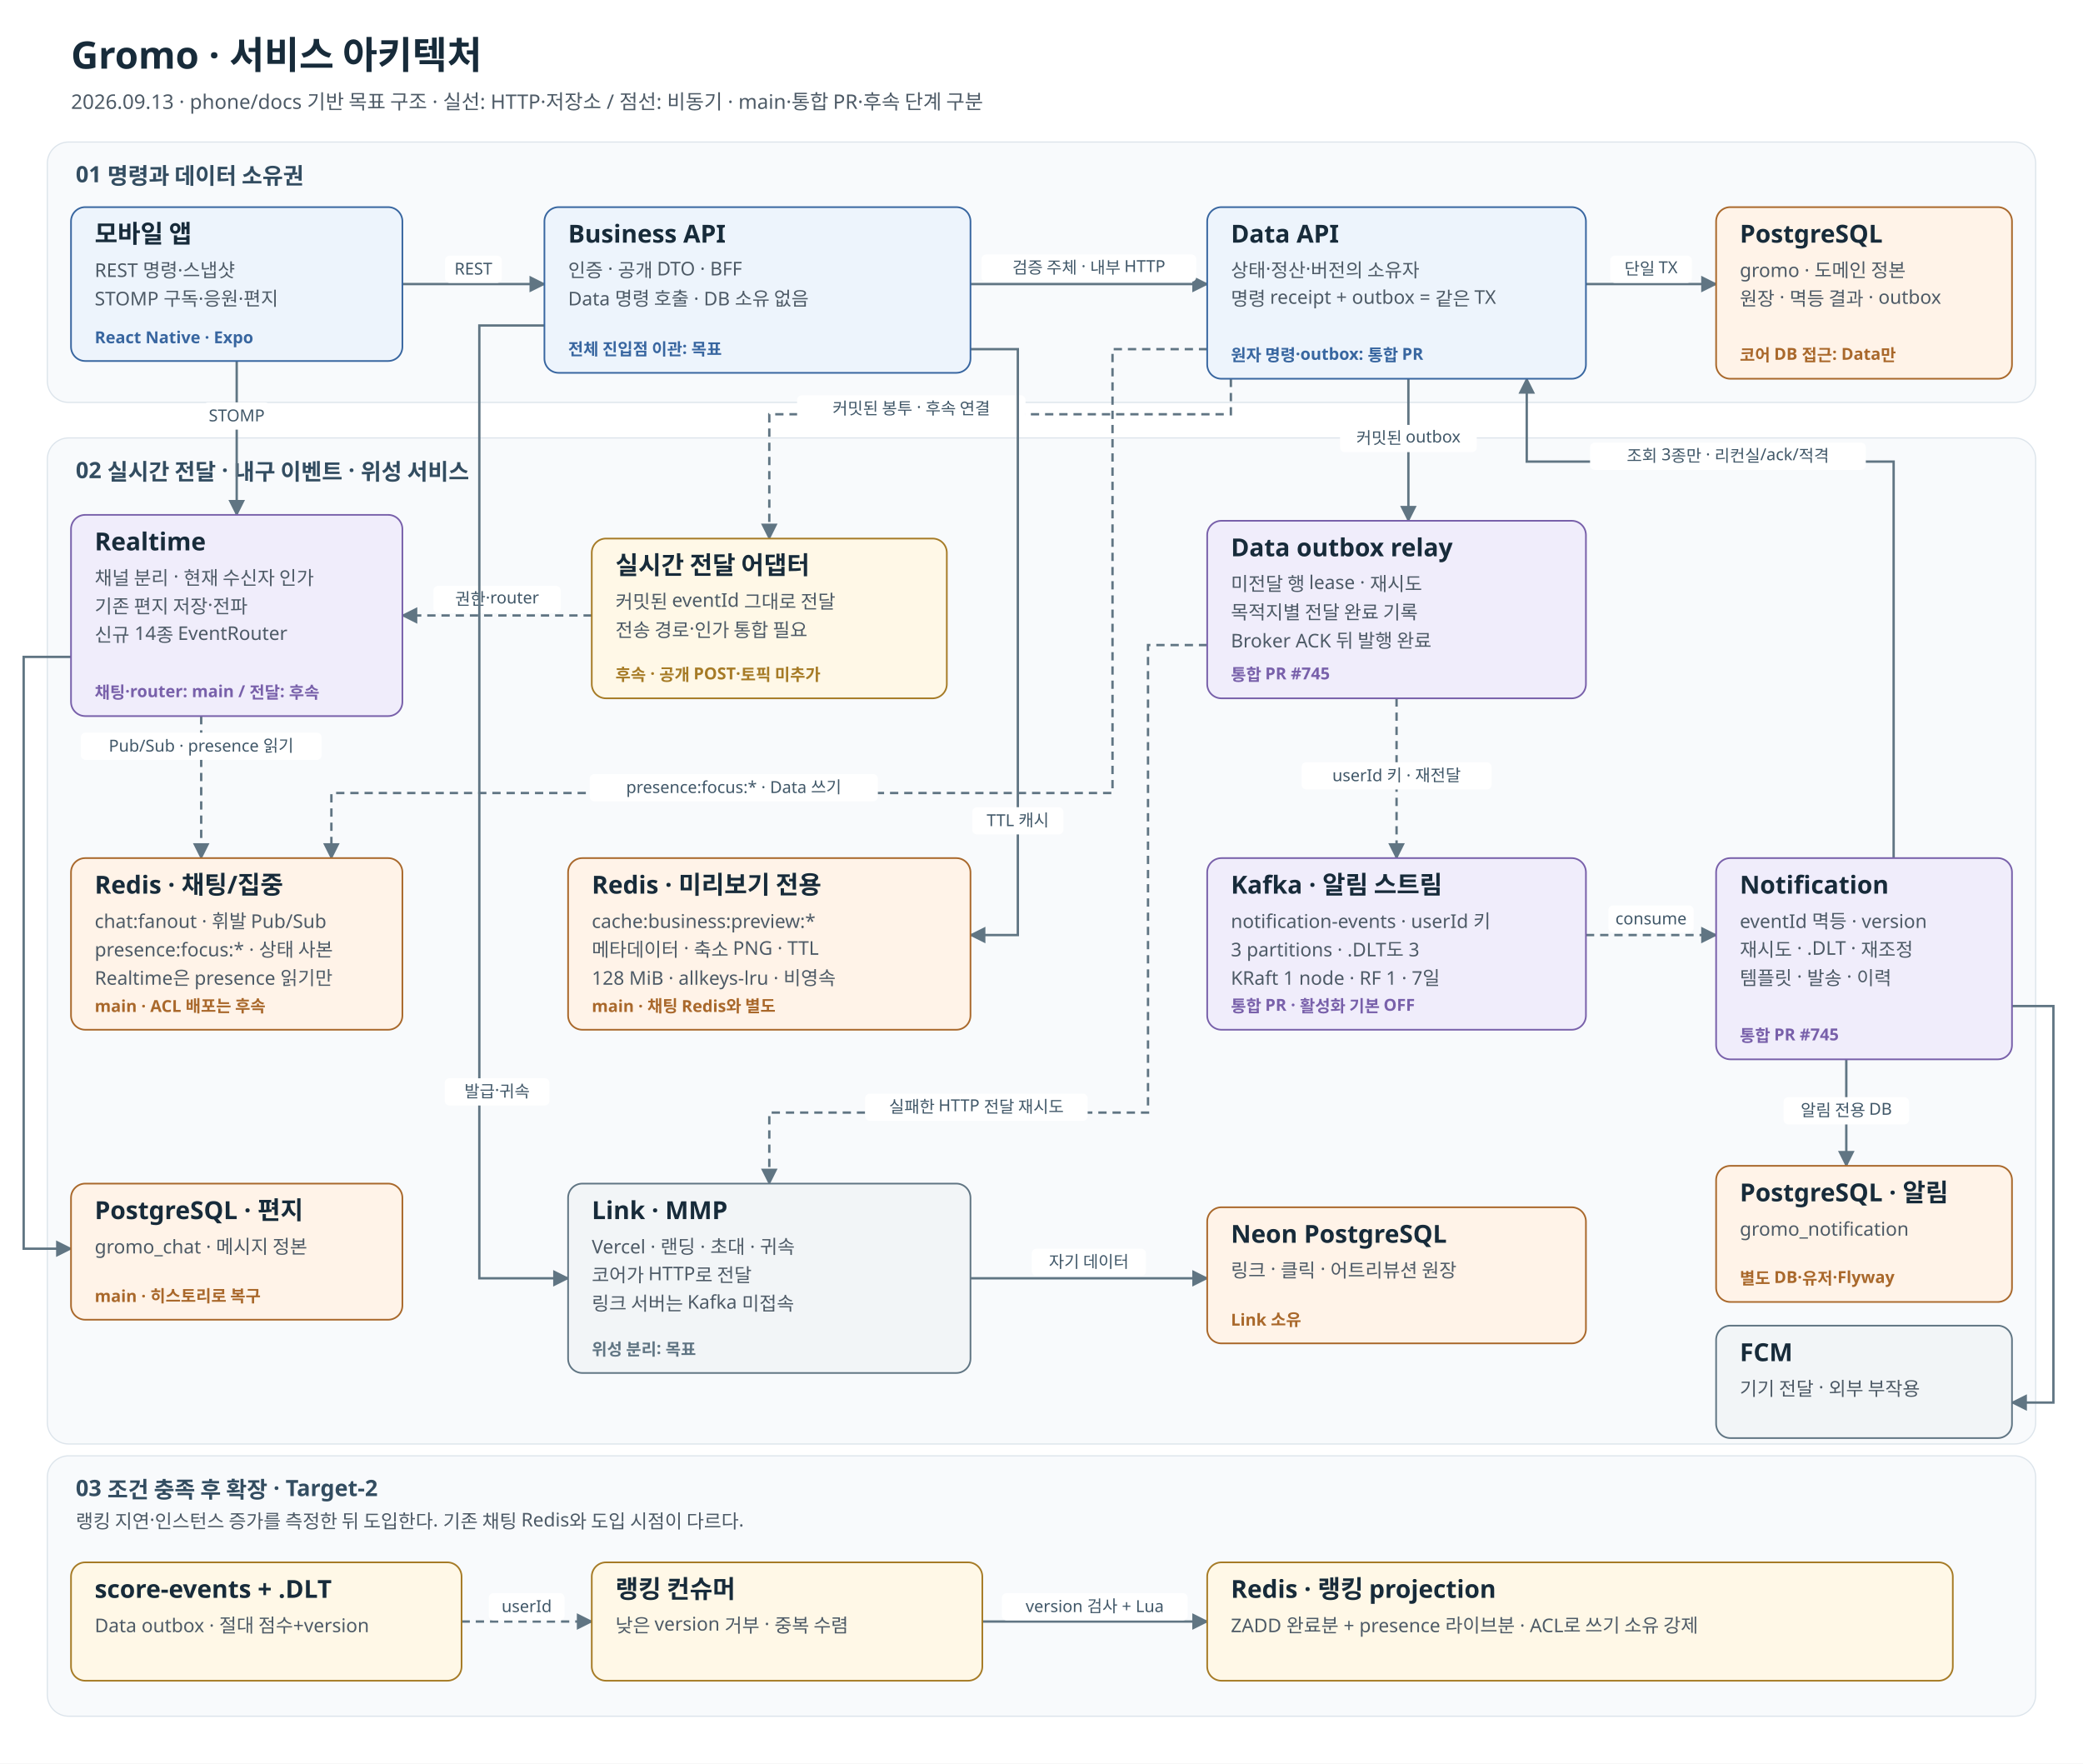
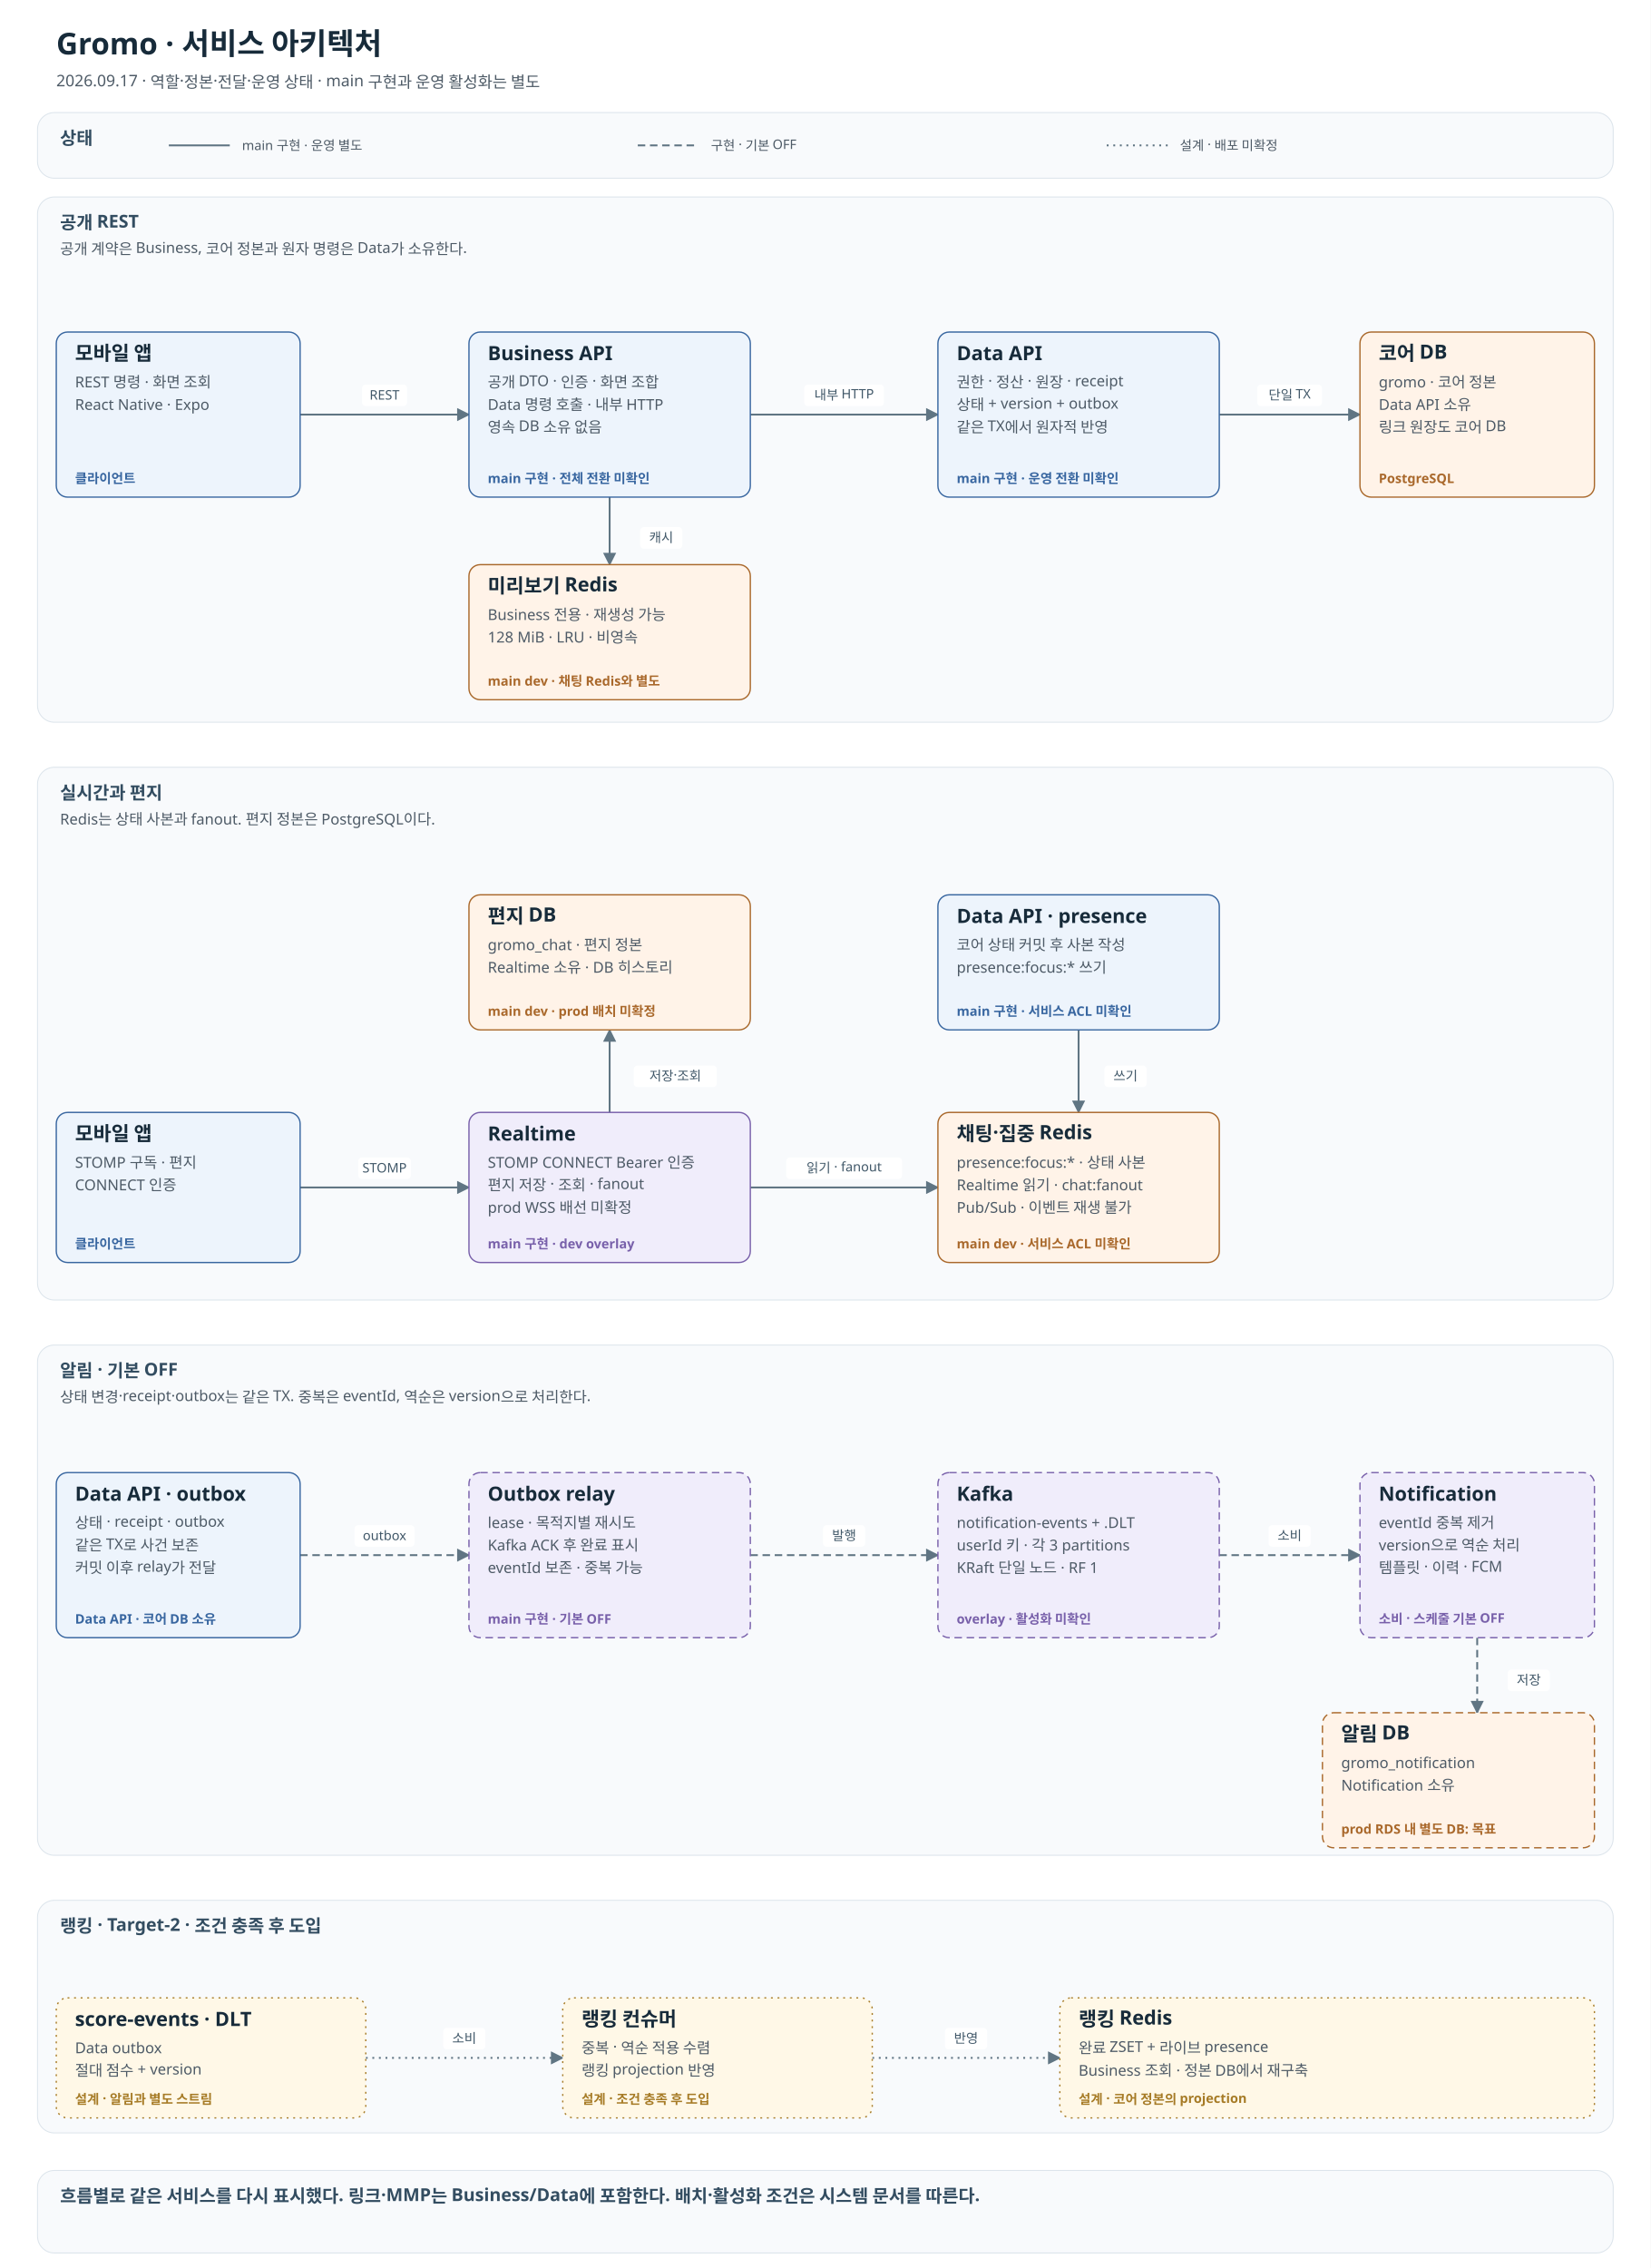
- <svg xmlns="http://www.w3.org/2000/svg" width="1760" height="1490" viewBox="0 0 1760 1490" role="img" aria-labelledby="diagramTitle diagramDesc">
+ <svg xmlns="http://www.w3.org/2000/svg" width="1760" height="2418" viewBox="0 0 1760 2418" role="img" aria-labelledby="diagramTitle diagramDesc">
  <defs>
    <marker id="arrow" viewBox="0 0 10 10" refX="9" refY="5" markerWidth="7" markerHeight="7" orient="auto-start-reverse">
      <path d="M 0 0 L 10 5 L 0 10 z" fill="#607583" />
    </marker>
  </defs>
  <g font-family="Apple SD Gothic Neo, Noto Sans KR, sans-serif">
-     <rect width="1760" height="1490" fill="#ffffff" />
+     <rect width="1760" height="2418" fill="#ffffff" />
    <text x="60" y="58" font-size="32" fill="#172b3a" font-weight="700">Gromo · 서비스 아키텍처</text>
-     <text x="60" y="92" font-size="17" fill="#4d5a66" font-weight="400">2026.09.13 · phone/docs 기반 목표 구조 · 실선: HTTP·저장소 / 점선: 비동기 · main·통합 PR·후속 단계 구분</text>
-     <rect x="40" y="120" width="1680" height="220" rx="18" fill="#f8fafc" stroke="#dce4eb" />
-     <text x="64" y="154" font-size="19" fill="#334d61" font-weight="700">01  명령과 데이터 소유권</text>
-     <rect x="40" y="370" width="1680" height="850" rx="18" fill="#f8fafc" stroke="#dce4eb" />
-     <text x="64" y="404" font-size="19" fill="#334d61" font-weight="700">02  실시간 전달 · 내구 이벤트 · 위성 서비스</text>
-     <rect x="40" y="1230" width="1680" height="220" rx="18" fill="#f8fafc" stroke="#dce4eb" />
-     <text x="64" y="1264" font-size="19" fill="#334d61" font-weight="700">03  조건 충족 후 확장 · Target-2</text>
-     <text x="64" y="1291" font-size="16" fill="#4d5a66" font-weight="400">랭킹 지연·인스턴스 증가를 측정한 뒤 도입한다. 기존 채팅 Redis와 도입 시점이 다르다.</text>
+     <text x="60" y="92" font-size="17" fill="#4d5a66" font-weight="400">2026.09.17 · 역할·정본·전달·운영 상태 · main 구현과 운영 활성화는 별도</text>
+     <rect x="40" y="120" width="1680" height="70" rx="18" fill="#f8fafc" stroke="#dce4eb" />
+     <text x="64" y="154" font-size="19" fill="#334d61" font-weight="700">상태</text>
+     <rect x="40" y="210" width="1680" height="560" rx="18" fill="#f8fafc" stroke="#dce4eb" />
+     <text x="64" y="244" font-size="19" fill="#334d61" font-weight="700">공개 REST</text>
+     <text x="64" y="271" font-size="16" fill="#4d5a66" font-weight="400">공개 계약은 Business, 코어 정본과 원자 명령은 Data가 소유한다.</text>
+     <rect x="40" y="818" width="1680" height="568" rx="18" fill="#f8fafc" stroke="#dce4eb" />
+     <text x="64" y="852" font-size="19" fill="#334d61" font-weight="700">실시간과 편지</text>
+     <text x="64" y="879" font-size="16" fill="#4d5a66" font-weight="400">Redis는 상태 사본과 fanout. 편지 정본은 PostgreSQL이다.</text>
+     <rect x="40" y="1434" width="1680" height="544" rx="18" fill="#f8fafc" stroke="#dce4eb" />
+     <text x="64" y="1468" font-size="19" fill="#334d61" font-weight="700">알림 · 기본 OFF</text>
+     <text x="64" y="1495" font-size="16" fill="#4d5a66" font-weight="400">상태 변경·receipt·outbox는 같은 TX. 중복은 eventId, 역순은 version으로 처리한다.</text>
+     <rect x="40" y="2026" width="1680" height="248" rx="18" fill="#f8fafc" stroke="#dce4eb" />
+     <text x="64" y="2060" font-size="19" fill="#334d61" font-weight="700">랭킹 · Target-2 · 조건 충족 후 도입</text>
+     <rect x="40" y="2314" width="1680" height="88" rx="18" fill="#f8fafc" stroke="#dce4eb" />
+     <text x="64" y="2348" font-size="19" fill="#334d61" font-weight="700">흐름별로 같은 서비스를 다시 표시했다. 링크·MMP는 Business/Data에 포함한다. 배치·활성화 조건은 시스템 문서를 따른다.</text>
+     <path d="M 180 155 L 245 155" fill="none" stroke="#607583" stroke-width="2" />
+     <text x="258" y="160" font-size="14" fill="#4d5a66" font-weight="400">main 구현 · 운영 별도</text>
+     <path d="M 680 155 L 745 155" fill="none" stroke="#607583" stroke-width="2" stroke-dasharray="8 5" />
+     <text x="758" y="160" font-size="14" fill="#4d5a66" font-weight="400">구현 · 기본 OFF</text>
+     <path d="M 1180 155 L 1245 155" fill="none" stroke="#607583" stroke-width="2" stroke-dasharray="2 5" />
+     <text x="1258" y="160" font-size="14" fill="#4d5a66" font-weight="400">설계 · 배포 미확정</text>
    <g data-cell-id="appRest">
-       <path d="M 340 240 L 460 240" fill="none" stroke="#607583" stroke-width="2" marker-end="url(#arrow)" />
-       <rect x="376.0" y="216" width="48.0" height="23" rx="4" fill="#ffffff" />
-       <text x="400" y="232" font-size="14" text-anchor="middle" fill="#405768">REST</text>
+       <path d="M 320 442 L 500 442" fill="none" stroke="#607583" stroke-width="2" marker-end="url(#arrow)" />
+       <rect x="386.0" y="410" width="48.0" height="23" rx="4" fill="#ffffff" />
+       <text x="410" y="426" font-size="14" text-anchor="middle" fill="#405768">REST</text>
    </g>
    <g data-cell-id="internalHttp">
-       <path d="M 820 240 L 1020 240" fill="none" stroke="#607583" stroke-width="2" marker-end="url(#arrow)" />
-       <rect x="829.25" y="215" width="181.5" height="23" rx="4" fill="#ffffff" />
-       <text x="920" y="231" font-size="14" text-anchor="middle" fill="#405768">검증 주체 · 내부 HTTP</text>
+       <path d="M 800 442 L 1000 442" fill="none" stroke="#607583" stroke-width="2" marker-end="url(#arrow)" />
+       <rect x="857.5" y="410" width="85.0" height="23" rx="4" fill="#ffffff" />
+       <text x="900" y="426" font-size="14" text-anchor="middle" fill="#405768">내부 HTTP</text>
    </g>
    <g data-cell-id="coreWrite">
-       <path d="M 1340 240 L 1450 240" fill="none" stroke="#607583" stroke-width="2" marker-end="url(#arrow)" />
-       <rect x="1360.5" y="216" width="69.0" height="23" rx="4" fill="#ffffff" />
-       <text x="1395" y="232" font-size="14" text-anchor="middle" fill="#405768">단일 TX</text>
+       <path d="M 1300 442 L 1450 442" fill="none" stroke="#607583" stroke-width="2" marker-end="url(#arrow)" />
+       <rect x="1340.5" y="410" width="69.0" height="23" rx="4" fill="#ffffff" />
+       <text x="1375" y="426" font-size="14" text-anchor="middle" fill="#405768">단일 TX</text>
+     </g>
+     <g data-cell-id="previewCache">
+       <path d="M 650 530 L 650 602" fill="none" stroke="#607583" stroke-width="2" marker-end="url(#arrow)" />
+       <rect x="682.5" y="562" width="45.0" height="23" rx="4" fill="#ffffff" />
+       <text x="705" y="578" font-size="14" text-anchor="middle" fill="#405768">캐시</text>
    </g>
    <g data-cell-id="appSocket">
-       <path d="M 200 305 L 200 435" fill="none" stroke="#607583" stroke-width="2" marker-end="url(#arrow)" />
-       <rect x="172.0" y="340" width="56.0" height="23" rx="4" fill="#ffffff" />
-       <text x="200" y="356" font-size="14" text-anchor="middle" fill="#405768">STOMP</text>
-     </g>
-     <g data-cell-id="realtimeContract">
-       <path d="M 1040 320 L 1040 350 L 650 350 L 650 455" fill="none" stroke="#607583" stroke-width="2" marker-end="url(#arrow)" stroke-dasharray="7 5" />
-       <rect x="673.5" y="334" width="193.0" height="23" rx="4" fill="#ffffff" />
-       <text x="770" y="350" font-size="14" text-anchor="middle" fill="#405768">커밋된 봉투 · 후속 연결</text>
-     </g>
-     <g data-cell-id="routerInput">
-       <path d="M 500 520 L 340 520" fill="none" stroke="#607583" stroke-width="2" marker-end="url(#arrow)" stroke-dasharray="7 5" />
-       <rect x="366.25" y="495" width="107.5" height="23" rx="4" fill="#ffffff" />
-       <text x="420" y="511" font-size="14" text-anchor="middle" fill="#405768">권한·router</text>
+       <path d="M 320 1266 L 500 1266" fill="none" stroke="#607583" stroke-width="2" marker-end="url(#arrow)" />
+       <rect x="382.0" y="1234" width="56.0" height="23" rx="4" fill="#ffffff" />
+       <text x="410" y="1250" font-size="14" text-anchor="middle" fill="#405768">STOMP</text>
+     </g>
+     <g data-cell-id="chatPersistence">
+       <path d="M 650 1186 L 650 1098" fill="none" stroke="#607583" stroke-width="2" marker-end="url(#arrow)" />
+       <rect x="675.75" y="1136" width="88.5" height="23" rx="4" fill="#ffffff" />
+       <text x="720" y="1152" font-size="14" text-anchor="middle" fill="#405768">저장·조회</text>
+     </g>
+     <g data-cell-id="focusPresence">
+       <path d="M 1150 1098 L 1150 1186" fill="none" stroke="#607583" stroke-width="2" marker-end="url(#arrow)" />
+       <rect x="1177.5" y="1136" width="45.0" height="23" rx="4" fill="#ffffff" />
+       <text x="1200" y="1152" font-size="14" text-anchor="middle" fill="#405768">쓰기</text>
+     </g>
+     <g data-cell-id="chatFanout">
+       <path d="M 800 1266 L 1000 1266" fill="none" stroke="#607583" stroke-width="2" marker-end="url(#arrow)" />
+       <rect x="838.25" y="1234" width="123.5" height="23" rx="4" fill="#ffffff" />
+       <text x="900" y="1250" font-size="14" text-anchor="middle" fill="#405768">읽기 · fanout</text>
    </g>
    <g data-cell-id="relayOwnership">
-       <path d="M 1190 320 L 1190 440" fill="none" stroke="#607583" stroke-width="2" marker-end="url(#arrow)" />
-       <rect x="1132.25" y="359" width="115.5" height="23" rx="4" fill="#ffffff" />
-       <text x="1190" y="375" font-size="14" text-anchor="middle" fill="#405768">커밋된 outbox</text>
-     </g>
-     <g data-cell-id="focusPresence">
-       <path d="M 1020 295 L 940 295 L 940 670 L 280 670 L 280 725" fill="none" stroke="#607583" stroke-width="2" marker-end="url(#arrow)" stroke-dasharray="7 5" />
-       <rect x="498.25" y="654" width="243.5" height="23" rx="4" fill="#ffffff" />
-       <text x="620" y="670" font-size="14" text-anchor="middle" fill="#405768">presence:focus:* · Data 쓰기</text>
-     </g>
-     <g data-cell-id="chatFanout">
-       <path d="M 170 605 L 170 725" fill="none" stroke="#607583" stroke-width="2" marker-end="url(#arrow)" stroke-dasharray="7 5" />
-       <rect x="68.25" y="619" width="203.5" height="23" rx="4" fill="#ffffff" />
-       <text x="170" y="635" font-size="14" text-anchor="middle" fill="#405768">Pub/Sub · presence 읽기</text>
-     </g>
-     <g data-cell-id="chatStore">
-       <path d="M 60 555 L 20 555 L 20 1055 L 60 1055" fill="none" stroke="#607583" stroke-width="2" marker-end="url(#arrow)" />
-     </g>
-     <g data-cell-id="previewCache">
-       <path d="M 820 295 L 860 295 L 860 790 L 820 790" fill="none" stroke="#607583" stroke-width="2" marker-end="url(#arrow)" />
-       <rect x="821.5" y="682" width="77.0" height="23" rx="4" fill="#ffffff" />
-       <text x="860" y="698" font-size="14" text-anchor="middle" fill="#405768">TTL 캐시</text>
+       <path d="M 320 1658 L 500 1658" fill="none" stroke="#607583" stroke-width="2" marker-end="url(#arrow)" stroke-dasharray="8 5" />
+       <rect x="378.0" y="1626" width="64.0" height="23" rx="4" fill="#ffffff" />
+       <text x="410" y="1642" font-size="14" text-anchor="middle" fill="#405768">outbox</text>
    </g>
    <g data-cell-id="relayKafka">
-       <path d="M 1180 590 L 1180 725" fill="none" stroke="#607583" stroke-width="2" marker-end="url(#arrow)" stroke-dasharray="7 5" />
-       <rect x="1099.75" y="644" width="160.5" height="23" rx="4" fill="#ffffff" />
-       <text x="1180" y="660" font-size="14" text-anchor="middle" fill="#405768">userId 키 · 재전달</text>
+       <path d="M 800 1658 L 1000 1658" fill="none" stroke="#607583" stroke-width="2" marker-end="url(#arrow)" stroke-dasharray="8 5" />
+       <rect x="877.5" y="1626" width="45.0" height="23" rx="4" fill="#ffffff" />
+       <text x="900" y="1642" font-size="14" text-anchor="middle" fill="#405768">발행</text>
    </g>
    <g data-cell-id="kafkaConsume">
-       <path d="M 1340 790 L 1450 790" fill="none" stroke="#607583" stroke-width="2" marker-end="url(#arrow)" stroke-dasharray="7 5" />
-       <rect x="1359.0" y="765" width="72.0" height="23" rx="4" fill="#ffffff" />
-       <text x="1395" y="781" font-size="14" text-anchor="middle" fill="#405768">consume</text>
-     </g>
-     <g data-cell-id="notiReads">
-       <path d="M 1600 725 L 1600 390 L 1290 390 L 1290 320" fill="none" stroke="#607583" stroke-width="2" marker-end="url(#arrow)" />
-       <rect x="1343.5" y="374" width="233.0" height="23" rx="4" fill="#ffffff" />
-       <text x="1460" y="390" font-size="14" text-anchor="middle" fill="#405768">조회 3종만 · 리컨실/ack/적격</text>
-     </g>
-     <g data-cell-id="notiStore">
-       <path d="M 1560 895 L 1560 985" fill="none" stroke="#607583" stroke-width="2" marker-end="url(#arrow)" />
-       <rect x="1507.0" y="927" width="106.0" height="23" rx="4" fill="#ffffff" />
-       <text x="1560" y="943" font-size="14" text-anchor="middle" fill="#405768">알림 전용 DB</text>
-     </g>
-     <g data-cell-id="push">
-       <path d="M 1700 850 L 1735 850 L 1735 1185 L 1700 1185" fill="none" stroke="#607583" stroke-width="2" marker-end="url(#arrow)" />
-     </g>
-     <g data-cell-id="businessLink">
-       <path d="M 460 275 L 405 275 L 405 1080 L 480 1080" fill="none" stroke="#607583" stroke-width="2" marker-end="url(#arrow)" />
-       <rect x="375.75" y="911" width="88.5" height="23" rx="4" fill="#ffffff" />
-       <text x="420" y="927" font-size="14" text-anchor="middle" fill="#405768">발급·귀속</text>
-     </g>
-     <g data-cell-id="relayLink">
-       <path d="M 1020 545 L 970 545 L 970 940 L 650 940 L 650 1000" fill="none" stroke="#607583" stroke-width="2" marker-end="url(#arrow)" stroke-dasharray="7 5" />
-       <rect x="731.0" y="924" width="188.0" height="23" rx="4" fill="#ffffff" />
-       <text x="825" y="940" font-size="14" text-anchor="middle" fill="#405768">실패한 HTTP 전달 재시도</text>
-     </g>
-     <g data-cell-id="linkStore">
-       <path d="M 820 1080 L 1020 1080" fill="none" stroke="#607583" stroke-width="2" marker-end="url(#arrow)" />
-       <rect x="871.75" y="1055" width="96.5" height="23" rx="4" fill="#ffffff" />
-       <text x="920" y="1071" font-size="14" text-anchor="middle" fill="#405768">자기 데이터</text>
+       <path d="M 1300 1658 L 1450 1658" fill="none" stroke="#607583" stroke-width="2" marker-end="url(#arrow)" stroke-dasharray="8 5" />
+       <rect x="1352.5" y="1626" width="45.0" height="23" rx="4" fill="#ffffff" />
+       <text x="1375" y="1642" font-size="14" text-anchor="middle" fill="#405768">소비</text>
+     </g>
+     <g data-cell-id="notificationWrite">
+       <path d="M 1575 1746 L 1575 1826" fill="none" stroke="#607583" stroke-width="2" marker-end="url(#arrow)" stroke-dasharray="8 5" />
+       <rect x="1607.5" y="1780" width="45.0" height="23" rx="4" fill="#ffffff" />
+       <text x="1630" y="1796" font-size="14" text-anchor="middle" fill="#405768">저장</text>
    </g>
    <g data-cell-id="scoreConsume">
-       <path d="M 390 1370 L 500 1370" fill="none" stroke="#607583" stroke-width="2" marker-end="url(#arrow)" stroke-dasharray="7 5" />
-       <rect x="413.0" y="1346" width="64.0" height="23" rx="4" fill="#ffffff" />
-       <text x="445" y="1362" font-size="14" text-anchor="middle" fill="#405768">userId</text>
-     </g>
-     <g data-cell-id="rankProjection">
-       <path d="M 830 1370 L 1020 1370" fill="none" stroke="#607583" stroke-width="2" marker-end="url(#arrow)" />
-       <rect x="846.5" y="1346" width="157.0" height="23" rx="4" fill="#ffffff" />
-       <text x="925" y="1362" font-size="14" text-anchor="middle" fill="#405768">version 검사 + Lua</text>
+       <path d="M 390 2194 L 600 2194" fill="none" stroke="#607583" stroke-width="2" marker-end="url(#arrow)" stroke-dasharray="2 5" />
+       <rect x="472.5" y="2162" width="45.0" height="23" rx="4" fill="#ffffff" />
+       <text x="495" y="2178" font-size="14" text-anchor="middle" fill="#405768">소비</text>
+     </g>
+     <g data-cell-id="rankProject">
+       <path d="M 930 2194 L 1130 2194" fill="none" stroke="#607583" stroke-width="2" marker-end="url(#arrow)" stroke-dasharray="2 5" />
+       <rect x="1007.5" y="2162" width="45.0" height="23" rx="4" fill="#ffffff" />
+       <text x="1030" y="2178" font-size="14" text-anchor="middle" fill="#405768">반영</text>
    </g>
    <g data-cell-id="app">
-       <rect x="60" y="175" width="280" height="130" rx="12" fill="#edf4fc" stroke="#3866a0" stroke-width="1.4" />
-       <text x="80" y="205" font-size="21" fill="#172b3a" font-weight="700">모바일 앱</text>
-       <text x="80" y="234" font-size="16" fill="#4d5a66" font-weight="400">REST 명령·스냅샷</text>
-       <text x="80" y="258" font-size="16" fill="#4d5a66" font-weight="400">STOMP 구독·응원·편지</text>
-       <text x="80" y="290" font-size="14" fill="#3866a0" font-weight="700">React Native · Expo</text>
+       <rect x="60" y="354" width="260" height="176" rx="12" fill="#edf4fc" stroke="#3866a0" stroke-width="1.4" />
+       <text x="80" y="384" font-size="21" fill="#172b3a" font-weight="700">모바일 앱</text>
+       <text x="80" y="413" font-size="16" fill="#4d5a66" font-weight="400">REST 명령 · 화면 조회</text>
+       <text x="80" y="437" font-size="16" fill="#4d5a66" font-weight="400">React Native · Expo</text>
+       <text x="80" y="515" font-size="14" fill="#3866a0" font-weight="700">클라이언트</text>
    </g>
    <g data-cell-id="business">
-       <rect x="460" y="175" width="360" height="140" rx="12" fill="#edf4fc" stroke="#3866a0" stroke-width="1.4" />
-       <text x="480" y="205" font-size="21" fill="#172b3a" font-weight="700">Business API</text>
-       <text x="480" y="234" font-size="16" fill="#4d5a66" font-weight="400">인증 · 공개 DTO · BFF</text>
-       <text x="480" y="258" font-size="16" fill="#4d5a66" font-weight="400">Data 명령 호출 · DB 소유 없음</text>
-       <text x="480" y="300" font-size="14" fill="#3866a0" font-weight="700">전체 진입점 이관: 목표</text>
+       <rect x="500" y="354" width="300" height="176" rx="12" fill="#edf4fc" stroke="#3866a0" stroke-width="1.4" />
+       <text x="520" y="384" font-size="21" fill="#172b3a" font-weight="700">Business API</text>
+       <text x="520" y="413" font-size="16" fill="#4d5a66" font-weight="400">공개 DTO · 인증 · 화면 조합</text>
+       <text x="520" y="437" font-size="16" fill="#4d5a66" font-weight="400">Data 명령 호출 · 내부 HTTP</text>
+       <text x="520" y="461" font-size="16" fill="#4d5a66" font-weight="400">영속 DB 소유 없음</text>
+       <text x="520" y="515" font-size="14" fill="#3866a0" font-weight="700">main 구현 · 전체 전환 미확인</text>
+     </g>
+     <g data-cell-id="dataHttp">
+       <rect x="1000" y="354" width="300" height="176" rx="12" fill="#edf4fc" stroke="#3866a0" stroke-width="1.4" />
+       <text x="1020" y="384" font-size="21" fill="#172b3a" font-weight="700">Data API</text>
+       <text x="1020" y="413" font-size="16" fill="#4d5a66" font-weight="400">권한 · 정산 · 원장 · receipt</text>
+       <text x="1020" y="437" font-size="16" fill="#4d5a66" font-weight="400">상태 + version + outbox</text>
+       <text x="1020" y="461" font-size="16" fill="#4d5a66" font-weight="400">같은 TX에서 원자적 반영</text>
+       <text x="1020" y="515" font-size="14" fill="#3866a0" font-weight="700">main 구현 · 운영 전환 미확인</text>
+     </g>
+     <g data-cell-id="coreDb">
+       <rect x="1450" y="354" width="250" height="176" rx="12" fill="#fff3e8" stroke="#a9682b" stroke-width="1.4" />
+       <text x="1470" y="384" font-size="21" fill="#172b3a" font-weight="700">코어 DB</text>
+       <text x="1470" y="413" font-size="16" fill="#4d5a66" font-weight="400">gromo · 코어 정본</text>
+       <text x="1470" y="437" font-size="16" fill="#4d5a66" font-weight="400">Data API 소유</text>
+       <text x="1470" y="461" font-size="16" fill="#4d5a66" font-weight="400">링크 원장도 코어 DB</text>
+       <text x="1470" y="515" font-size="14" fill="#a9682b" font-weight="700">PostgreSQL</text>
+     </g>
+     <g data-cell-id="previewRedis">
+       <rect x="500" y="602" width="300" height="144" rx="12" fill="#fff3e8" stroke="#a9682b" stroke-width="1.4" />
+       <text x="520" y="632" font-size="21" fill="#172b3a" font-weight="700">미리보기 Redis</text>
+       <text x="520" y="661" font-size="16" fill="#4d5a66" font-weight="400">Business 전용 · 재생성 가능</text>
+       <text x="520" y="685" font-size="16" fill="#4d5a66" font-weight="400">128 MiB · LRU · 비영속</text>
+       <text x="520" y="731" font-size="14" fill="#a9682b" font-weight="700">main dev · 채팅 Redis와 별도</text>
+     </g>
+     <g data-cell-id="chatDb">
+       <rect x="500" y="954" width="300" height="144" rx="12" fill="#fff3e8" stroke="#a9682b" stroke-width="1.4" />
+       <text x="520" y="984" font-size="21" fill="#172b3a" font-weight="700">편지 DB</text>
+       <text x="520" y="1013" font-size="16" fill="#4d5a66" font-weight="400">gromo_chat · 편지 정본</text>
+       <text x="520" y="1037" font-size="16" fill="#4d5a66" font-weight="400">Realtime 소유 · DB 히스토리</text>
+       <text x="520" y="1083" font-size="14" fill="#a9682b" font-weight="700">main dev · prod 배치 미확정</text>
    </g>
    <g data-cell-id="data">
-       <rect x="1020" y="175" width="320" height="145" rx="12" fill="#edf4fc" stroke="#3866a0" stroke-width="1.4" />
-       <text x="1040" y="205" font-size="21" fill="#172b3a" font-weight="700">Data API</text>
-       <text x="1040" y="234" font-size="16" fill="#4d5a66" font-weight="400">상태·정산·버전의 소유자</text>
-       <text x="1040" y="258" font-size="16" fill="#4d5a66" font-weight="400">명령 receipt + outbox = 같은 TX</text>
-       <text x="1040" y="305" font-size="14" fill="#3866a0" font-weight="700">원자 명령·outbox: 통합 PR</text>
-     </g>
-     <g data-cell-id="coreDb">
-       <rect x="1450" y="175" width="250" height="145" rx="12" fill="#fff3e8" stroke="#a9682b" stroke-width="1.4" />
-       <text x="1470" y="205" font-size="21" fill="#172b3a" font-weight="700">PostgreSQL</text>
-       <text x="1470" y="234" font-size="16" fill="#4d5a66" font-weight="400">gromo · 도메인 정본</text>
-       <text x="1470" y="258" font-size="16" fill="#4d5a66" font-weight="400">원장 · 멱등 결과 · outbox</text>
-       <text x="1470" y="305" font-size="14" fill="#a9682b" font-weight="700">코어 DB 접근: Data만</text>
+       <rect x="1000" y="954" width="300" height="144" rx="12" fill="#edf4fc" stroke="#3866a0" stroke-width="1.4" />
+       <text x="1020" y="984" font-size="21" fill="#172b3a" font-weight="700">Data API · presence</text>
+       <text x="1020" y="1013" font-size="16" fill="#4d5a66" font-weight="400">코어 상태 커밋 후 사본 작성</text>
+       <text x="1020" y="1037" font-size="16" fill="#4d5a66" font-weight="400">presence:focus:* 쓰기</text>
+       <text x="1020" y="1083" font-size="14" fill="#3866a0" font-weight="700">main 구현 · 서비스 ACL 미확인</text>
+     </g>
+     <g data-cell-id="socketApp">
+       <rect x="60" y="1186" width="260" height="160" rx="12" fill="#edf4fc" stroke="#3866a0" stroke-width="1.4" />
+       <text x="80" y="1216" font-size="21" fill="#172b3a" font-weight="700">모바일 앱</text>
+       <text x="80" y="1245" font-size="16" fill="#4d5a66" font-weight="400">STOMP 구독 · 편지</text>
+       <text x="80" y="1269" font-size="16" fill="#4d5a66" font-weight="400">CONNECT 인증</text>
+       <text x="80" y="1331" font-size="14" fill="#3866a0" font-weight="700">클라이언트</text>
    </g>
    <g data-cell-id="realtime">
-       <rect x="60" y="435" width="280" height="170" rx="12" fill="#f0edfb" stroke="#7860aa" stroke-width="1.4" />
-       <text x="80" y="465" font-size="21" fill="#172b3a" font-weight="700">Realtime</text>
-       <text x="80" y="494" font-size="16" fill="#4d5a66" font-weight="400">채널 분리 · 현재 수신자 인가</text>
-       <text x="80" y="518" font-size="16" fill="#4d5a66" font-weight="400">기존 편지 저장·전파</text>
-       <text x="80" y="542" font-size="16" fill="#4d5a66" font-weight="400">신규 14종 EventRouter</text>
-       <text x="80" y="590" font-size="14" fill="#7860aa" font-weight="700">채팅·router: main / 전달: 후속</text>
-     </g>
-     <g data-cell-id="adapter">
-       <rect x="500" y="455" width="300" height="135" rx="12" fill="#fff8e7" stroke="#a67b26" stroke-width="1.4" />
-       <text x="520" y="485" font-size="21" fill="#172b3a" font-weight="700">실시간 전달 어댑터</text>
-       <text x="520" y="514" font-size="16" fill="#4d5a66" font-weight="400">커밋된 eventId 그대로 전달</text>
-       <text x="520" y="538" font-size="16" fill="#4d5a66" font-weight="400">전송 경로·인가 통합 필요</text>
-       <text x="520" y="575" font-size="14" fill="#a67b26" font-weight="700">후속 · 공개 POST·토픽 미추가</text>
+       <rect x="500" y="1186" width="300" height="160" rx="12" fill="#f0edfb" stroke="#7860aa" stroke-width="1.4" />
+       <text x="520" y="1216" font-size="21" fill="#172b3a" font-weight="700">Realtime</text>
+       <text x="520" y="1245" font-size="16" fill="#4d5a66" font-weight="400">STOMP CONNECT Bearer 인증</text>
+       <text x="520" y="1269" font-size="16" fill="#4d5a66" font-weight="400">편지 저장 · 조회 · fanout</text>
+       <text x="520" y="1293" font-size="16" fill="#4d5a66" font-weight="400">prod WSS 배선 미확정</text>
+       <text x="520" y="1331" font-size="14" fill="#7860aa" font-weight="700">main 구현 · dev overlay</text>
+     </g>
+     <g data-cell-id="chatRedis">
+       <rect x="1000" y="1186" width="300" height="160" rx="12" fill="#fff3e8" stroke="#a9682b" stroke-width="1.4" />
+       <text x="1020" y="1216" font-size="21" fill="#172b3a" font-weight="700">채팅·집중 Redis</text>
+       <text x="1020" y="1245" font-size="16" fill="#4d5a66" font-weight="400">presence:focus:* · 상태 사본</text>
+       <text x="1020" y="1269" font-size="16" fill="#4d5a66" font-weight="400">Realtime 읽기 · chat:fanout</text>
+       <text x="1020" y="1293" font-size="16" fill="#4d5a66" font-weight="400">Pub/Sub · 이벤트 재생 불가</text>
+       <text x="1020" y="1331" font-size="14" fill="#a9682b" font-weight="700">main dev · 서비스 ACL 미확인</text>
+     </g>
+     <g data-cell-id="outboxSource">
+       <rect x="60" y="1570" width="260" height="176" rx="12" fill="#edf4fc" stroke="#3866a0" stroke-width="1.4" />
+       <text x="80" y="1600" font-size="21" fill="#172b3a" font-weight="700">Data API · outbox</text>
+       <text x="80" y="1629" font-size="16" fill="#4d5a66" font-weight="400">상태 · receipt · outbox</text>
+       <text x="80" y="1653" font-size="16" fill="#4d5a66" font-weight="400">같은 TX로 사건 보존</text>
+       <text x="80" y="1677" font-size="16" fill="#4d5a66" font-weight="400">커밋 이후 relay가 전달</text>
+       <text x="80" y="1731" font-size="14" fill="#3866a0" font-weight="700">Data API · 코어 DB 소유</text>
    </g>
    <g data-cell-id="relay">
-       <rect x="1020" y="440" width="320" height="150" rx="12" fill="#f0edfb" stroke="#7860aa" stroke-width="1.4" />
-       <text x="1040" y="470" font-size="21" fill="#172b3a" font-weight="700">Data outbox relay</text>
-       <text x="1040" y="499" font-size="16" fill="#4d5a66" font-weight="400">미전달 행 lease · 재시도</text>
-       <text x="1040" y="523" font-size="16" fill="#4d5a66" font-weight="400">목적지별 전달 완료 기록</text>
-       <text x="1040" y="547" font-size="16" fill="#4d5a66" font-weight="400">Broker ACK 뒤 발행 완료</text>
-       <text x="1040" y="575" font-size="14" fill="#7860aa" font-weight="700">통합 PR #745</text>
-     </g>
-     <g data-cell-id="chatRedis">
-       <rect x="60" y="725" width="280" height="145" rx="12" fill="#fff3e8" stroke="#a9682b" stroke-width="1.4" />
-       <text x="80" y="755" font-size="21" fill="#172b3a" font-weight="700">Redis · 채팅/집중</text>
-       <text x="80" y="784" font-size="16" fill="#4d5a66" font-weight="400">chat:fanout · 휘발 Pub/Sub</text>
-       <text x="80" y="808" font-size="16" fill="#4d5a66" font-weight="400">presence:focus:* · 상태 사본</text>
-       <text x="80" y="832" font-size="16" fill="#4d5a66" font-weight="400">Realtime은 presence 읽기만</text>
-       <text x="80" y="855" font-size="14" fill="#a9682b" font-weight="700">main · ACL 배포는 후속</text>
-     </g>
-     <g data-cell-id="previewRedis">
-       <rect x="480" y="725" width="340" height="145" rx="12" fill="#fff3e8" stroke="#a9682b" stroke-width="1.4" />
-       <text x="500" y="755" font-size="21" fill="#172b3a" font-weight="700">Redis · 미리보기 전용</text>
-       <text x="500" y="784" font-size="16" fill="#4d5a66" font-weight="400">cache:business:preview:*</text>
-       <text x="500" y="808" font-size="16" fill="#4d5a66" font-weight="400">메타데이터 · 축소 PNG · TTL</text>
-       <text x="500" y="832" font-size="16" fill="#4d5a66" font-weight="400">128 MiB · allkeys-lru · 비영속</text>
-       <text x="500" y="855" font-size="14" fill="#a9682b" font-weight="700">main · 채팅 Redis와 별도</text>
+       <rect x="500" y="1570" width="300" height="176" rx="12" fill="#f0edfb" stroke="#7860aa" stroke-width="1.4" stroke-dasharray="8 5" />
+       <text x="520" y="1600" font-size="21" fill="#172b3a" font-weight="700">Outbox relay</text>
+       <text x="520" y="1629" font-size="16" fill="#4d5a66" font-weight="400">lease · 목적지별 재시도</text>
+       <text x="520" y="1653" font-size="16" fill="#4d5a66" font-weight="400">Kafka ACK 후 완료 표시</text>
+       <text x="520" y="1677" font-size="16" fill="#4d5a66" font-weight="400">eventId 보존 · 중복 가능</text>
+       <text x="520" y="1731" font-size="14" fill="#7860aa" font-weight="700">main 구현 · 기본 OFF</text>
    </g>
    <g data-cell-id="kafka">
-       <rect x="1020" y="725" width="320" height="145" rx="12" fill="#f0edfb" stroke="#7860aa" stroke-width="1.4" />
-       <text x="1040" y="755" font-size="21" fill="#172b3a" font-weight="700">Kafka · 알림 스트림</text>
-       <text x="1040" y="784" font-size="16" fill="#4d5a66" font-weight="400">notification-events · userId 키</text>
-       <text x="1040" y="808" font-size="16" fill="#4d5a66" font-weight="400">3 partitions · .DLT도 3</text>
-       <text x="1040" y="832" font-size="16" fill="#4d5a66" font-weight="400">KRaft 1 node · RF 1 · 7일</text>
-       <text x="1040" y="855" font-size="14" fill="#7860aa" font-weight="700">통합 PR · 활성화 기본 OFF</text>
+       <rect x="1000" y="1570" width="300" height="176" rx="12" fill="#f0edfb" stroke="#7860aa" stroke-width="1.4" stroke-dasharray="8 5" />
+       <text x="1020" y="1600" font-size="21" fill="#172b3a" font-weight="700">Kafka</text>
+       <text x="1020" y="1629" font-size="16" fill="#4d5a66" font-weight="400">notification-events + .DLT</text>
+       <text x="1020" y="1653" font-size="16" fill="#4d5a66" font-weight="400">userId 키 · 각 3 partitions</text>
+       <text x="1020" y="1677" font-size="16" fill="#4d5a66" font-weight="400">KRaft 단일 노드 · RF 1</text>
+       <text x="1020" y="1731" font-size="14" fill="#7860aa" font-weight="700">overlay · 활성화 미확인</text>
    </g>
    <g data-cell-id="notification">
-       <rect x="1450" y="725" width="250" height="170" rx="12" fill="#f0edfb" stroke="#7860aa" stroke-width="1.4" />
-       <text x="1470" y="755" font-size="21" fill="#172b3a" font-weight="700">Notification</text>
-       <text x="1470" y="784" font-size="16" fill="#4d5a66" font-weight="400">eventId 멱등 · version</text>
-       <text x="1470" y="808" font-size="16" fill="#4d5a66" font-weight="400">재시도 · .DLT · 재조정</text>
-       <text x="1470" y="832" font-size="16" fill="#4d5a66" font-weight="400">템플릿 · 발송 · 이력</text>
-       <text x="1470" y="880" font-size="14" fill="#7860aa" font-weight="700">통합 PR #745</text>
-     </g>
-     <g data-cell-id="chatDb">
-       <rect x="60" y="1000" width="280" height="115" rx="12" fill="#fff3e8" stroke="#a9682b" stroke-width="1.4" />
-       <text x="80" y="1030" font-size="21" fill="#172b3a" font-weight="700">PostgreSQL · 편지</text>
-       <text x="80" y="1059" font-size="16" fill="#4d5a66" font-weight="400">gromo_chat · 메시지 정본</text>
-       <text x="80" y="1100" font-size="14" fill="#a9682b" font-weight="700">main · 히스토리로 복구</text>
-     </g>
-     <g data-cell-id="link">
-       <rect x="480" y="1000" width="340" height="160" rx="12" fill="#f2f5f7" stroke="#607583" stroke-width="1.4" />
-       <text x="500" y="1030" font-size="21" fill="#172b3a" font-weight="700">Link · MMP</text>
-       <text x="500" y="1059" font-size="16" fill="#4d5a66" font-weight="400">Vercel · 랜딩 · 초대 · 귀속</text>
-       <text x="500" y="1083" font-size="16" fill="#4d5a66" font-weight="400">코어가 HTTP로 전달</text>
-       <text x="500" y="1107" font-size="16" fill="#4d5a66" font-weight="400">링크 서버는 Kafka 미접속</text>
-       <text x="500" y="1145" font-size="14" fill="#607583" font-weight="700">위성 분리: 목표</text>
-     </g>
-     <g data-cell-id="neon">
-       <rect x="1020" y="1020" width="320" height="115" rx="12" fill="#fff3e8" stroke="#a9682b" stroke-width="1.4" />
-       <text x="1040" y="1050" font-size="21" fill="#172b3a" font-weight="700">Neon PostgreSQL</text>
-       <text x="1040" y="1079" font-size="16" fill="#4d5a66" font-weight="400">링크 · 클릭 · 어트리뷰션 원장</text>
-       <text x="1040" y="1120" font-size="14" fill="#a9682b" font-weight="700">Link 소유</text>
+       <rect x="1450" y="1570" width="250" height="176" rx="12" fill="#f0edfb" stroke="#7860aa" stroke-width="1.4" stroke-dasharray="8 5" />
+       <text x="1470" y="1600" font-size="21" fill="#172b3a" font-weight="700">Notification</text>
+       <text x="1470" y="1629" font-size="16" fill="#4d5a66" font-weight="400">eventId 중복 제거</text>
+       <text x="1470" y="1653" font-size="16" fill="#4d5a66" font-weight="400">version으로 역순 처리</text>
+       <text x="1470" y="1677" font-size="16" fill="#4d5a66" font-weight="400">템플릿 · 이력 · FCM</text>
+       <text x="1470" y="1731" font-size="14" fill="#7860aa" font-weight="700">소비 · 스케줄 기본 OFF</text>
    </g>
    <g data-cell-id="notiDb">
-       <rect x="1450" y="985" width="250" height="115" rx="12" fill="#fff3e8" stroke="#a9682b" stroke-width="1.4" />
-       <text x="1470" y="1015" font-size="21" fill="#172b3a" font-weight="700">PostgreSQL · 알림</text>
-       <text x="1470" y="1044" font-size="16" fill="#4d5a66" font-weight="400">gromo_notification</text>
-       <text x="1470" y="1085" font-size="14" fill="#a9682b" font-weight="700">별도 DB·유저·Flyway</text>
-     </g>
-     <g data-cell-id="fcm">
-       <rect x="1450" y="1120" width="250" height="95" rx="12" fill="#f2f5f7" stroke="#607583" stroke-width="1.4" />
-       <text x="1470" y="1150" font-size="21" fill="#172b3a" font-weight="700">FCM</text>
-       <text x="1470" y="1179" font-size="16" fill="#4d5a66" font-weight="400">기기 전달 · 외부 부작용</text>
+       <rect x="1410" y="1826" width="290" height="144" rx="12" fill="#fff3e8" stroke="#a9682b" stroke-width="1.4" stroke-dasharray="8 5" />
+       <text x="1430" y="1856" font-size="21" fill="#172b3a" font-weight="700">알림 DB</text>
+       <text x="1430" y="1885" font-size="16" fill="#4d5a66" font-weight="400">gromo_notification</text>
+       <text x="1430" y="1909" font-size="16" fill="#4d5a66" font-weight="400">Notification 소유</text>
+       <text x="1430" y="1955" font-size="14" fill="#a9682b" font-weight="700">prod RDS 내 별도 DB: 목표</text>
    </g>
    <g data-cell-id="score">
-       <rect x="60" y="1320" width="330" height="100" rx="12" fill="#fff8e7" stroke="#a67b26" stroke-width="1.4" />
-       <text x="80" y="1350" font-size="21" fill="#172b3a" font-weight="700">score-events + .DLT</text>
-       <text x="80" y="1379" font-size="16" fill="#4d5a66" font-weight="400">Data outbox · 절대 점수+version</text>
+       <rect x="60" y="2130" width="330" height="128" rx="12" fill="#fff8e7" stroke="#a67b26" stroke-width="1.4" stroke-dasharray="2 5" />
+       <text x="80" y="2160" font-size="21" fill="#172b3a" font-weight="700">score-events · DLT</text>
+       <text x="80" y="2189" font-size="16" fill="#4d5a66" font-weight="400">Data outbox</text>
+       <text x="80" y="2213" font-size="16" fill="#4d5a66" font-weight="400">절대 점수 + version</text>
+       <text x="80" y="2243" font-size="14" fill="#a67b26" font-weight="700">설계 · 알림과 별도 스트림</text>
    </g>
    <g data-cell-id="rankConsumer">
-       <rect x="500" y="1320" width="330" height="100" rx="12" fill="#fff8e7" stroke="#a67b26" stroke-width="1.4" />
-       <text x="520" y="1350" font-size="21" fill="#172b3a" font-weight="700">랭킹 컨슈머</text>
-       <text x="520" y="1379" font-size="16" fill="#4d5a66" font-weight="400">낮은 version 거부 · 중복 수렴</text>
+       <rect x="600" y="2130" width="330" height="128" rx="12" fill="#fff8e7" stroke="#a67b26" stroke-width="1.4" stroke-dasharray="2 5" />
+       <text x="620" y="2160" font-size="21" fill="#172b3a" font-weight="700">랭킹 컨슈머</text>
+       <text x="620" y="2189" font-size="16" fill="#4d5a66" font-weight="400">중복 · 역순 적용 수렴</text>
+       <text x="620" y="2213" font-size="16" fill="#4d5a66" font-weight="400">랭킹 projection 반영</text>
+       <text x="620" y="2243" font-size="14" fill="#a67b26" font-weight="700">설계 · 조건 충족 후 도입</text>
    </g>
    <g data-cell-id="rankRedis">
-       <rect x="1020" y="1320" width="630" height="100" rx="12" fill="#fff8e7" stroke="#a67b26" stroke-width="1.4" />
-       <text x="1040" y="1350" font-size="21" fill="#172b3a" font-weight="700">Redis · 랭킹 projection</text>
-       <text x="1040" y="1379" font-size="16" fill="#4d5a66" font-weight="400">ZADD 완료분 + presence 라이브분 · ACL로 쓰기 소유 강제</text>
+       <rect x="1130" y="2130" width="570" height="128" rx="12" fill="#fff8e7" stroke="#a67b26" stroke-width="1.4" stroke-dasharray="2 5" />
+       <text x="1150" y="2160" font-size="21" fill="#172b3a" font-weight="700">랭킹 Redis</text>
+       <text x="1150" y="2189" font-size="16" fill="#4d5a66" font-weight="400">완료 ZSET + 라이브 presence</text>
+       <text x="1150" y="2213" font-size="16" fill="#4d5a66" font-weight="400">Business 조회 · 정본 DB에서 재구축</text>
+       <text x="1150" y="2243" font-size="14" fill="#a67b26" font-weight="700">설계 · 코어 정본의 projection</text>
    </g>
  </g>
</svg>
